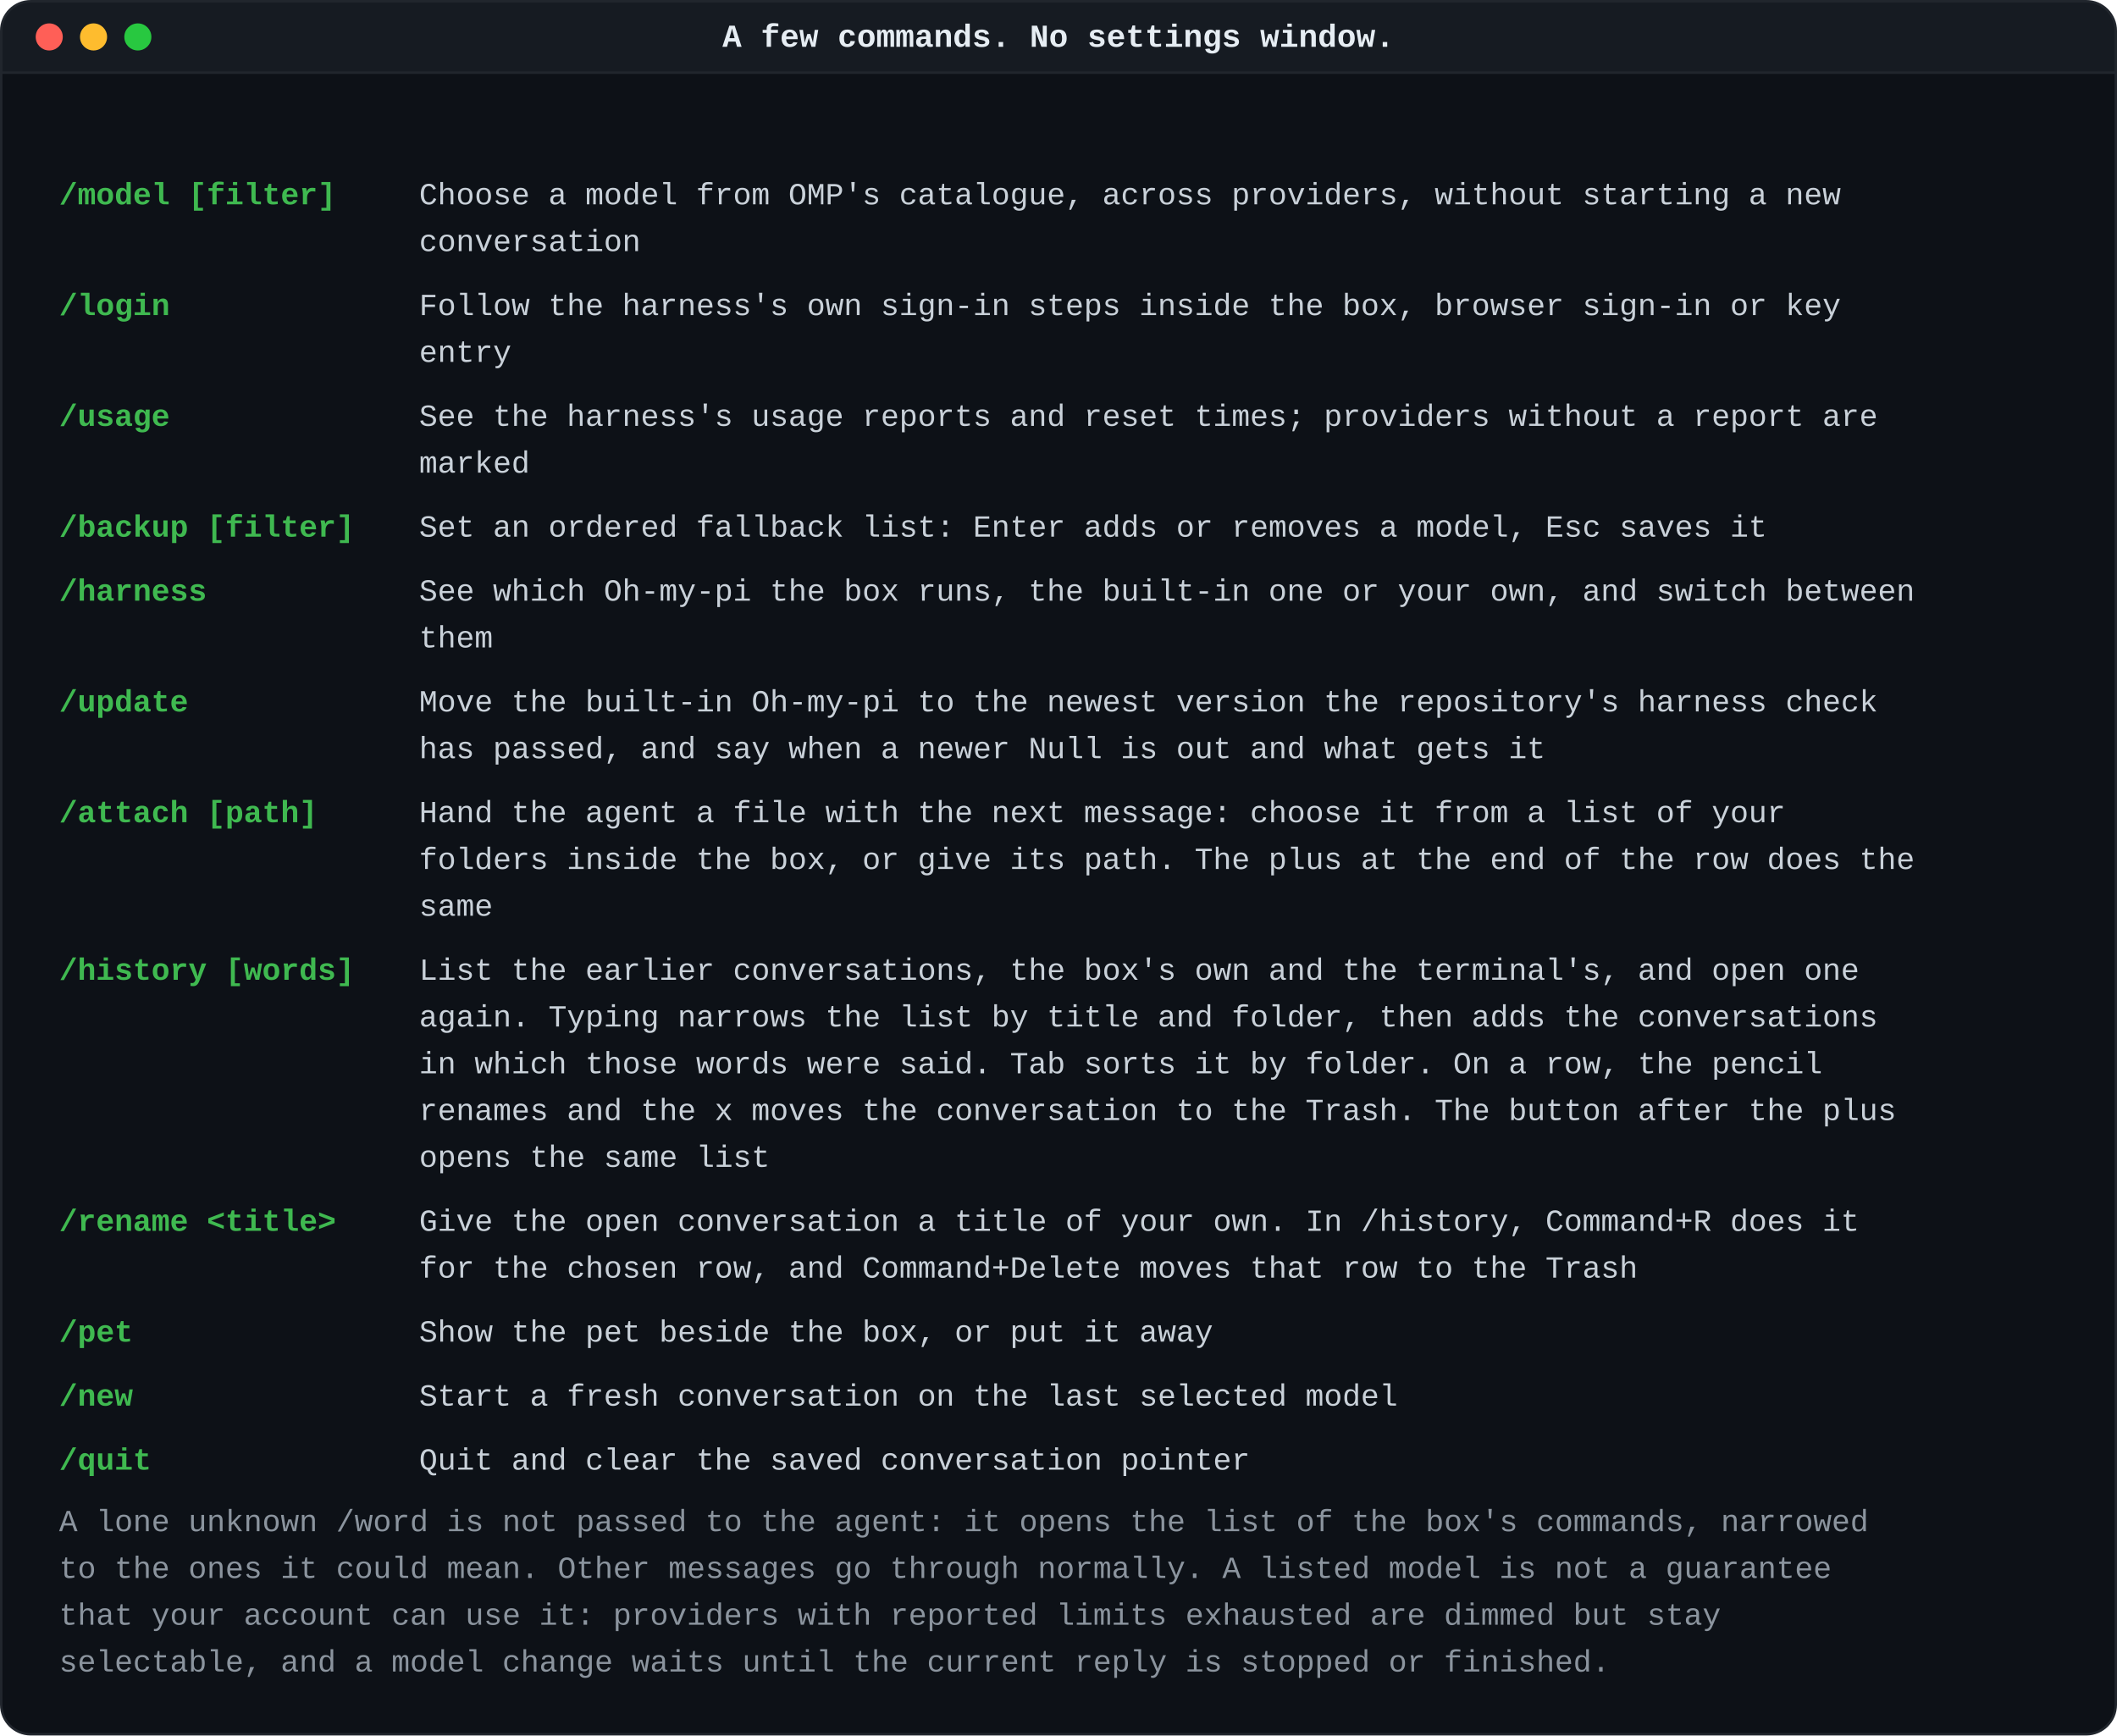
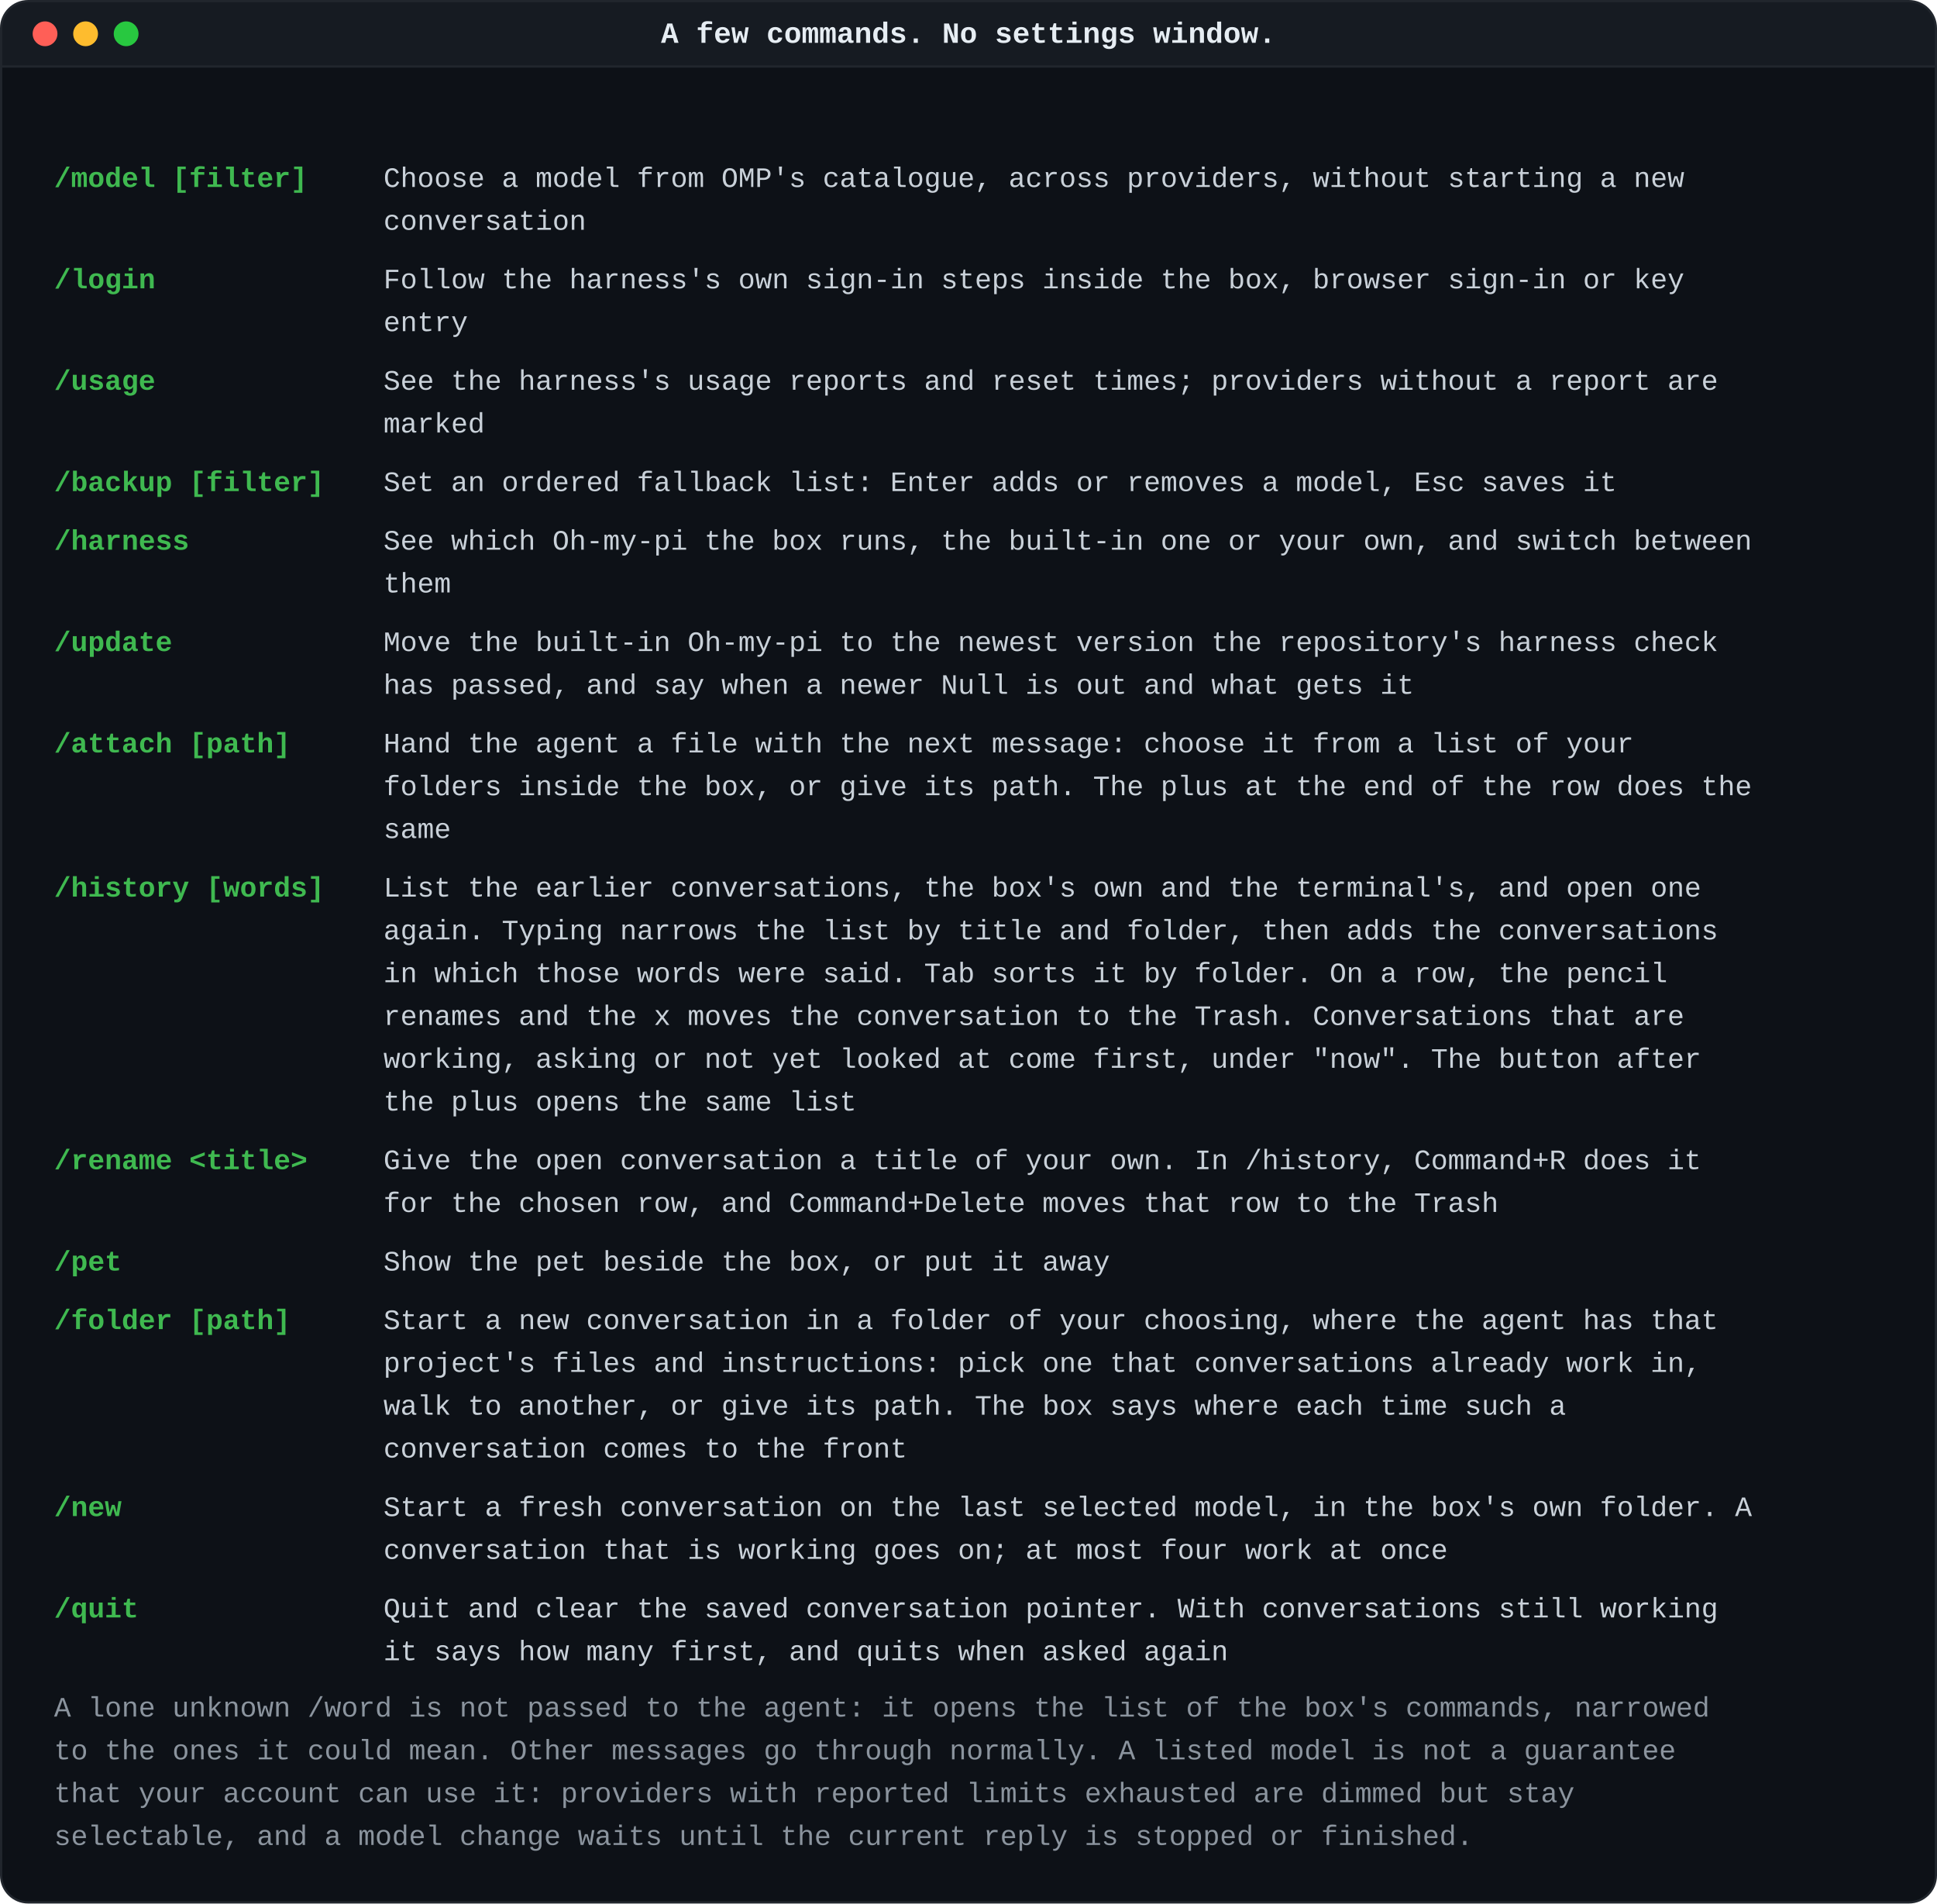
- <svg xmlns="http://www.w3.org/2000/svg" viewBox="0 0 860 705" width="860" height="705" fill="none" role="img" aria-label="A few commands. No settings window.. /model [filter]: Choose a model from OMP's catalogue, across providers, without starting a new conversation /login: Follow the harness's own sign-in steps inside the box, browser sign-in or key entry /usage: See the harness's usage reports and reset times; providers without a report are marked /backup [filter]: Set an ordered fallback list: Enter adds or removes a model, Esc saves it /harness: See which Oh-my-pi the box runs, the built-in one or your own, and switch between them /update: Move the built-in Oh-my-pi to the newest version the repository's harness check has passed, and say when a newer Null is out and what gets it /attach [path]: Hand the agent a file with the next message: choose it from a list of your folders inside the box, or give its path. The plus at the end of the row does the same /history [words]: List the earlier conversations, the box's own and the terminal's, and open one again. Typing narrows the list by title and folder, then adds the conversations in which those words were said. Tab sorts it by folder. On a row, the pencil renames and the x moves the conversation to the Trash. The button after the plus opens the same list /rename &lt;title&gt;: Give the open conversation a title of your own. In /history, Command+R does it for the chosen row, and Command+Delete moves that row to the Trash /pet: Show the pet beside the box, or put it away /new: Start a fresh conversation on the last selected model /quit: Quit and clear the saved conversation pointer A lone unknown /word is not passed to the agent: it opens the list of the box's commands, narrowed to the ones it could mean. Other messages go through normally. A listed model is not a guarantee that your account can use it: providers with reported limits exhausted are dimmed but stay selectable, and a model change waits until the current reply is stopped or finished.">
+ <svg xmlns="http://www.w3.org/2000/svg" viewBox="0 0 860 845" width="860" height="845" fill="none" role="img" aria-label="A few commands. No settings window.. /model [filter]: Choose a model from OMP's catalogue, across providers, without starting a new conversation /login: Follow the harness's own sign-in steps inside the box, browser sign-in or key entry /usage: See the harness's usage reports and reset times; providers without a report are marked /backup [filter]: Set an ordered fallback list: Enter adds or removes a model, Esc saves it /harness: See which Oh-my-pi the box runs, the built-in one or your own, and switch between them /update: Move the built-in Oh-my-pi to the newest version the repository's harness check has passed, and say when a newer Null is out and what gets it /attach [path]: Hand the agent a file with the next message: choose it from a list of your folders inside the box, or give its path. The plus at the end of the row does the same /history [words]: List the earlier conversations, the box's own and the terminal's, and open one again. Typing narrows the list by title and folder, then adds the conversations in which those words were said. Tab sorts it by folder. On a row, the pencil renames and the x moves the conversation to the Trash. Conversations that are working, asking or not yet looked at come first, under &quot;now&quot;. The button after the plus opens the same list /rename &lt;title&gt;: Give the open conversation a title of your own. In /history, Command+R does it for the chosen row, and Command+Delete moves that row to the Trash /pet: Show the pet beside the box, or put it away /folder [path]: Start a new conversation in a folder of your choosing, where the agent has that project's files and instructions: pick one that conversations already work in, walk to another, or give its path. The box says where each time such a conversation comes to the front /new: Start a fresh conversation on the last selected model, in the box's own folder. A conversation that is working goes on; at most four work at once /quit: Quit and clear the saved conversation pointer. With conversations still working it says how many first, and quits when asked again A lone unknown /word is not passed to the agent: it opens the list of the box's commands, narrowed to the ones it could mean. Other messages go through normally. A listed model is not a guarantee that your account can use it: providers with reported limits exhausted are dimmed but stay selectable, and a model change waits until the current reply is stopped or finished.">
  <style>
    text { font-family: ui-monospace,SFMono-Regular,'SF Mono',Menlo,Consolas,'Liberation Mono',monospace; }
    .rise { animation: rise .35s ease-out both; }
    .fade { animation: fade .4s ease-out both; }
    .blink { animation: blink 1.1s steps(1) infinite; }
    @keyframes rise { from { opacity: 0; transform: translateY(4px); } }
    @keyframes fade { from { opacity: 0; } }
    @keyframes blink { 50% { opacity: 0; } }
    @keyframes hold { 0%, 99.9% { opacity: 1; } 100% { opacity: 0; } }
    @media (prefers-reduced-motion: reduce) { * { animation: none !important; } }
  </style>
  <clipPath id="win">
-     <rect x="0.5" y="0.5" width="859" height="704" rx="12" />
+     <rect x="0.5" y="0.5" width="859" height="844" rx="12" />
  </clipPath>
  <g clip-path="url(#win)">
-     <rect width="860" height="705" fill="#0D1117" />
+     <rect width="860" height="845" fill="#0D1117" />
    <rect width="860" height="30" fill="#161B22" />
    <path d="M0 29.5H860" stroke="#21262D" />
    <circle cx="20" cy="15.0" r="5.5" fill="#FF5F57" />
    <circle cx="38" cy="15.0" r="5.5" fill="#FEBC2E" />
    <circle cx="56" cy="15.0" r="5.5" fill="#28C840" />
    <text x="430.0" y="19.0" font-size="13" font-weight="600" fill="#E6EDF3" text-anchor="middle">A few commands. No settings window.</text>
    <text x="24" y="83.0" font-size="12.5" font-weight="700" fill="#3FB950">/model [filter]</text>
    <text x="170.25" y="83.0" font-size="12.5" fill="#C9D1D9">Choose a model from OMP's catalogue, across providers, without starting a new</text>
    <text x="170.25" y="102.0" font-size="12.5" fill="#C9D1D9">conversation</text>
    <text x="24" y="128.0" font-size="12.5" font-weight="700" fill="#3FB950">/login</text>
    <text x="170.25" y="128.0" font-size="12.5" fill="#C9D1D9">Follow the harness's own sign-in steps inside the box, browser sign-in or key</text>
    <text x="170.25" y="147.0" font-size="12.5" fill="#C9D1D9">entry</text>
    <text x="24" y="173.0" font-size="12.5" font-weight="700" fill="#3FB950">/usage</text>
    <text x="170.25" y="173.0" font-size="12.5" fill="#C9D1D9">See the harness's usage reports and reset times; providers without a report are</text>
    <text x="170.25" y="192.0" font-size="12.5" fill="#C9D1D9">marked</text>
    <text x="24" y="218.0" font-size="12.5" font-weight="700" fill="#3FB950">/backup [filter]</text>
    <text x="170.25" y="218.0" font-size="12.5" fill="#C9D1D9">Set an ordered fallback list: Enter adds or removes a model, Esc saves it</text>
    <text x="24" y="244.0" font-size="12.5" font-weight="700" fill="#3FB950">/harness</text>
    <text x="170.25" y="244.0" font-size="12.5" fill="#C9D1D9">See which Oh-my-pi the box runs, the built-in one or your own, and switch between</text>
    <text x="170.25" y="263.0" font-size="12.5" fill="#C9D1D9">them</text>
    <text x="24" y="289.0" font-size="12.5" font-weight="700" fill="#3FB950">/update</text>
    <text x="170.25" y="289.0" font-size="12.5" fill="#C9D1D9">Move the built-in Oh-my-pi to the newest version the repository's harness check</text>
    <text x="170.25" y="308.0" font-size="12.5" fill="#C9D1D9">has passed, and say when a newer Null is out and what gets it</text>
    <text x="24" y="334.0" font-size="12.5" font-weight="700" fill="#3FB950">/attach [path]</text>
    <text x="170.25" y="334.0" font-size="12.5" fill="#C9D1D9">Hand the agent a file with the next message: choose it from a list of your</text>
    <text x="170.25" y="353.0" font-size="12.5" fill="#C9D1D9">folders inside the box, or give its path. The plus at the end of the row does the</text>
    <text x="170.25" y="372.0" font-size="12.5" fill="#C9D1D9">same</text>
    <text x="24" y="398.0" font-size="12.5" font-weight="700" fill="#3FB950">/history [words]</text>
    <text x="170.25" y="398.0" font-size="12.5" fill="#C9D1D9">List the earlier conversations, the box's own and the terminal's, and open one</text>
    <text x="170.25" y="417.0" font-size="12.5" fill="#C9D1D9">again. Typing narrows the list by title and folder, then adds the conversations</text>
    <text x="170.25" y="436.0" font-size="12.5" fill="#C9D1D9">in which those words were said. Tab sorts it by folder. On a row, the pencil</text>
-     <text x="170.25" y="455.0" font-size="12.5" fill="#C9D1D9">renames and the x moves the conversation to the Trash. The button after the plus</text>
-     <text x="170.25" y="474.0" font-size="12.5" fill="#C9D1D9">opens the same list</text>
-     <text x="24" y="500.0" font-size="12.5" font-weight="700" fill="#3FB950">/rename &lt;title&gt;</text>
-     <text x="170.25" y="500.0" font-size="12.5" fill="#C9D1D9">Give the open conversation a title of your own. In /history, Command+R does it</text>
-     <text x="170.25" y="519.0" font-size="12.5" fill="#C9D1D9">for the chosen row, and Command+Delete moves that row to the Trash</text>
-     <text x="24" y="545.0" font-size="12.5" font-weight="700" fill="#3FB950">/pet</text>
-     <text x="170.25" y="545.0" font-size="12.5" fill="#C9D1D9">Show the pet beside the box, or put it away</text>
-     <text x="24" y="571.0" font-size="12.5" font-weight="700" fill="#3FB950">/new</text>
-     <text x="170.25" y="571.0" font-size="12.5" fill="#C9D1D9">Start a fresh conversation on the last selected model</text>
-     <text x="24" y="597.0" font-size="12.5" font-weight="700" fill="#3FB950">/quit</text>
-     <text x="170.25" y="597.0" font-size="12.5" fill="#C9D1D9">Quit and clear the saved conversation pointer</text>
-     <text x="24" y="622.0" font-size="12.5" fill="#8B949E">A lone unknown /word is not passed to the agent: it opens the list of the box's commands, narrowed</text>
-     <text x="24" y="641.0" font-size="12.5" fill="#8B949E">to the ones it could mean. Other messages go through normally. A listed model is not a guarantee</text>
-     <text x="24" y="660.0" font-size="12.5" fill="#8B949E">that your account can use it: providers with reported limits exhausted are dimmed but stay</text>
-     <text x="24" y="679.0" font-size="12.5" fill="#8B949E">selectable, and a model change waits until the current reply is stopped or finished.</text>
+     <text x="170.25" y="455.0" font-size="12.5" fill="#C9D1D9">renames and the x moves the conversation to the Trash. Conversations that are</text>
+     <text x="170.25" y="474.0" font-size="12.5" fill="#C9D1D9">working, asking or not yet looked at come first, under "now". The button after</text>
+     <text x="170.25" y="493.0" font-size="12.5" fill="#C9D1D9">the plus opens the same list</text>
+     <text x="24" y="519.0" font-size="12.5" font-weight="700" fill="#3FB950">/rename &lt;title&gt;</text>
+     <text x="170.25" y="519.0" font-size="12.5" fill="#C9D1D9">Give the open conversation a title of your own. In /history, Command+R does it</text>
+     <text x="170.25" y="538.0" font-size="12.5" fill="#C9D1D9">for the chosen row, and Command+Delete moves that row to the Trash</text>
+     <text x="24" y="564.0" font-size="12.5" font-weight="700" fill="#3FB950">/pet</text>
+     <text x="170.25" y="564.0" font-size="12.5" fill="#C9D1D9">Show the pet beside the box, or put it away</text>
+     <text x="24" y="590.0" font-size="12.5" font-weight="700" fill="#3FB950">/folder [path]</text>
+     <text x="170.25" y="590.0" font-size="12.5" fill="#C9D1D9">Start a new conversation in a folder of your choosing, where the agent has that</text>
+     <text x="170.25" y="609.0" font-size="12.5" fill="#C9D1D9">project's files and instructions: pick one that conversations already work in,</text>
+     <text x="170.25" y="628.0" font-size="12.5" fill="#C9D1D9">walk to another, or give its path. The box says where each time such a</text>
+     <text x="170.25" y="647.0" font-size="12.5" fill="#C9D1D9">conversation comes to the front</text>
+     <text x="24" y="673.0" font-size="12.5" font-weight="700" fill="#3FB950">/new</text>
+     <text x="170.25" y="673.0" font-size="12.5" fill="#C9D1D9">Start a fresh conversation on the last selected model, in the box's own folder. A</text>
+     <text x="170.25" y="692.0" font-size="12.5" fill="#C9D1D9">conversation that is working goes on; at most four work at once</text>
+     <text x="24" y="718.0" font-size="12.5" font-weight="700" fill="#3FB950">/quit</text>
+     <text x="170.25" y="718.0" font-size="12.5" fill="#C9D1D9">Quit and clear the saved conversation pointer. With conversations still working</text>
+     <text x="170.25" y="737.0" font-size="12.5" fill="#C9D1D9">it says how many first, and quits when asked again</text>
+     <text x="24" y="762.0" font-size="12.5" fill="#8B949E">A lone unknown /word is not passed to the agent: it opens the list of the box's commands, narrowed</text>
+     <text x="24" y="781.0" font-size="12.5" fill="#8B949E">to the ones it could mean. Other messages go through normally. A listed model is not a guarantee</text>
+     <text x="24" y="800.0" font-size="12.5" fill="#8B949E">that your account can use it: providers with reported limits exhausted are dimmed but stay</text>
+     <text x="24" y="819.0" font-size="12.5" fill="#8B949E">selectable, and a model change waits until the current reply is stopped or finished.</text>
  </g>
-   <rect x="0.5" y="0.5" width="859" height="704" rx="12" stroke="#21262D" />
+   <rect x="0.5" y="0.5" width="859" height="844" rx="12" stroke="#21262D" />
</svg>
